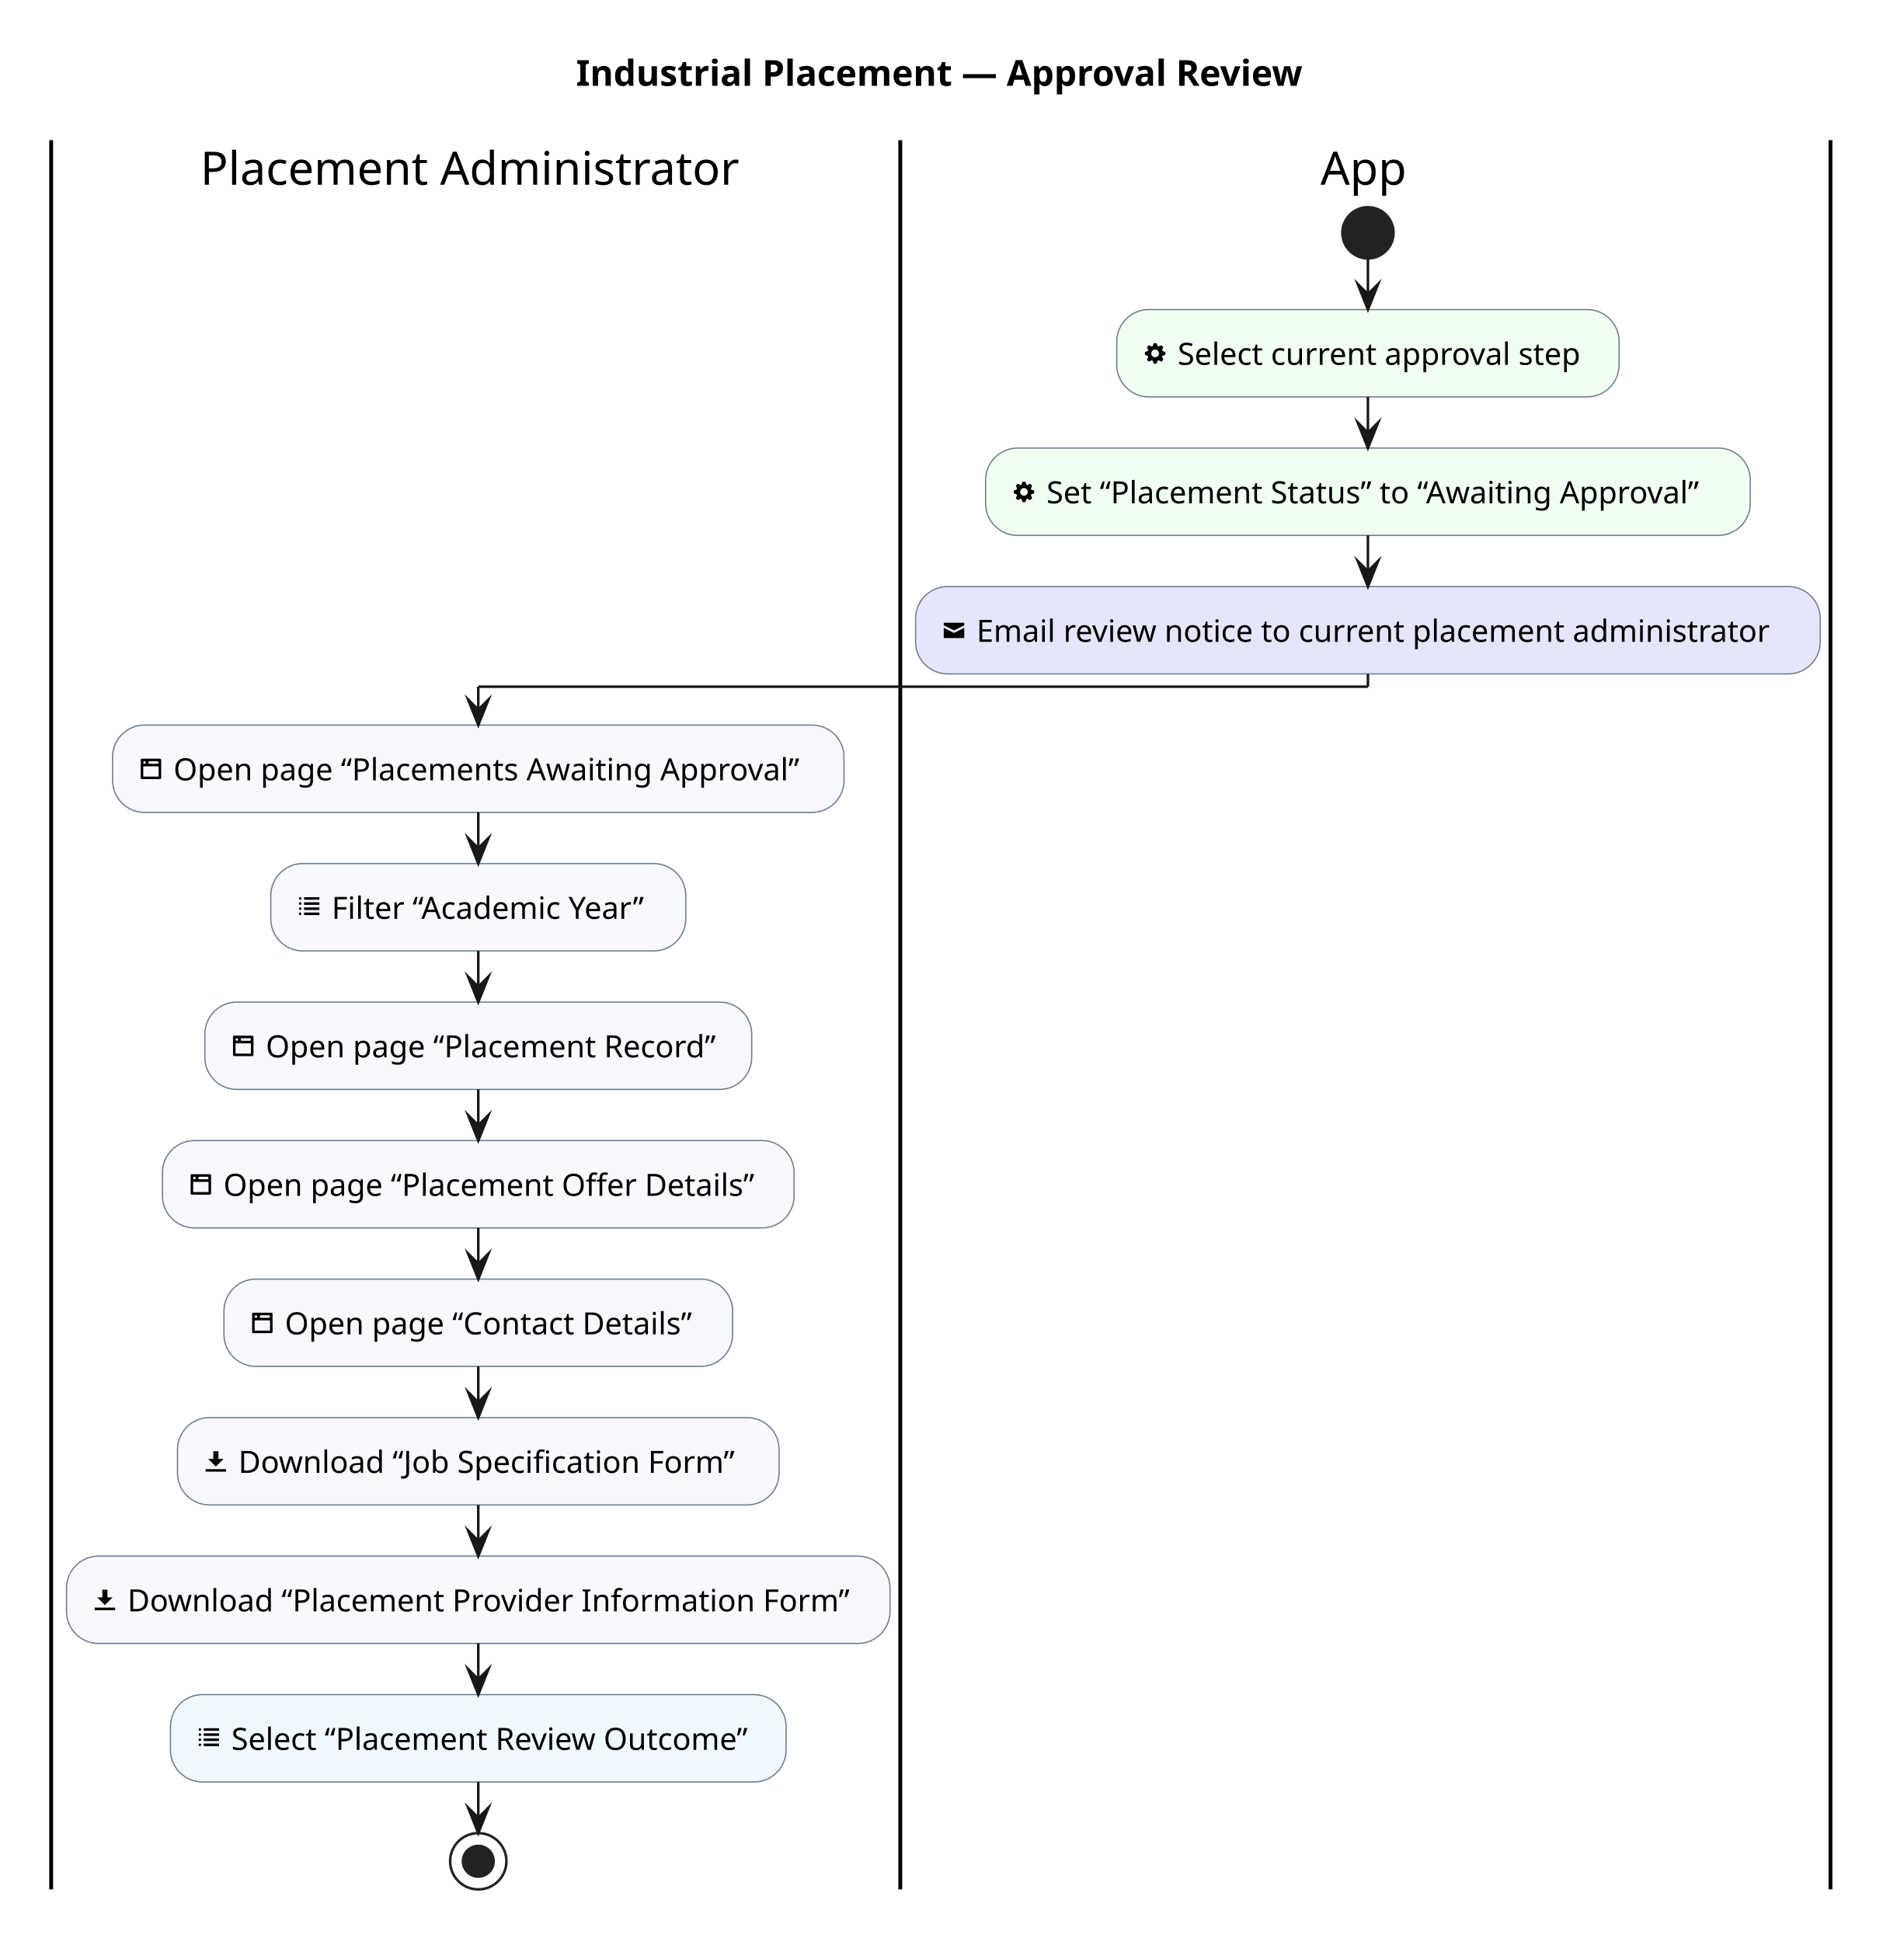
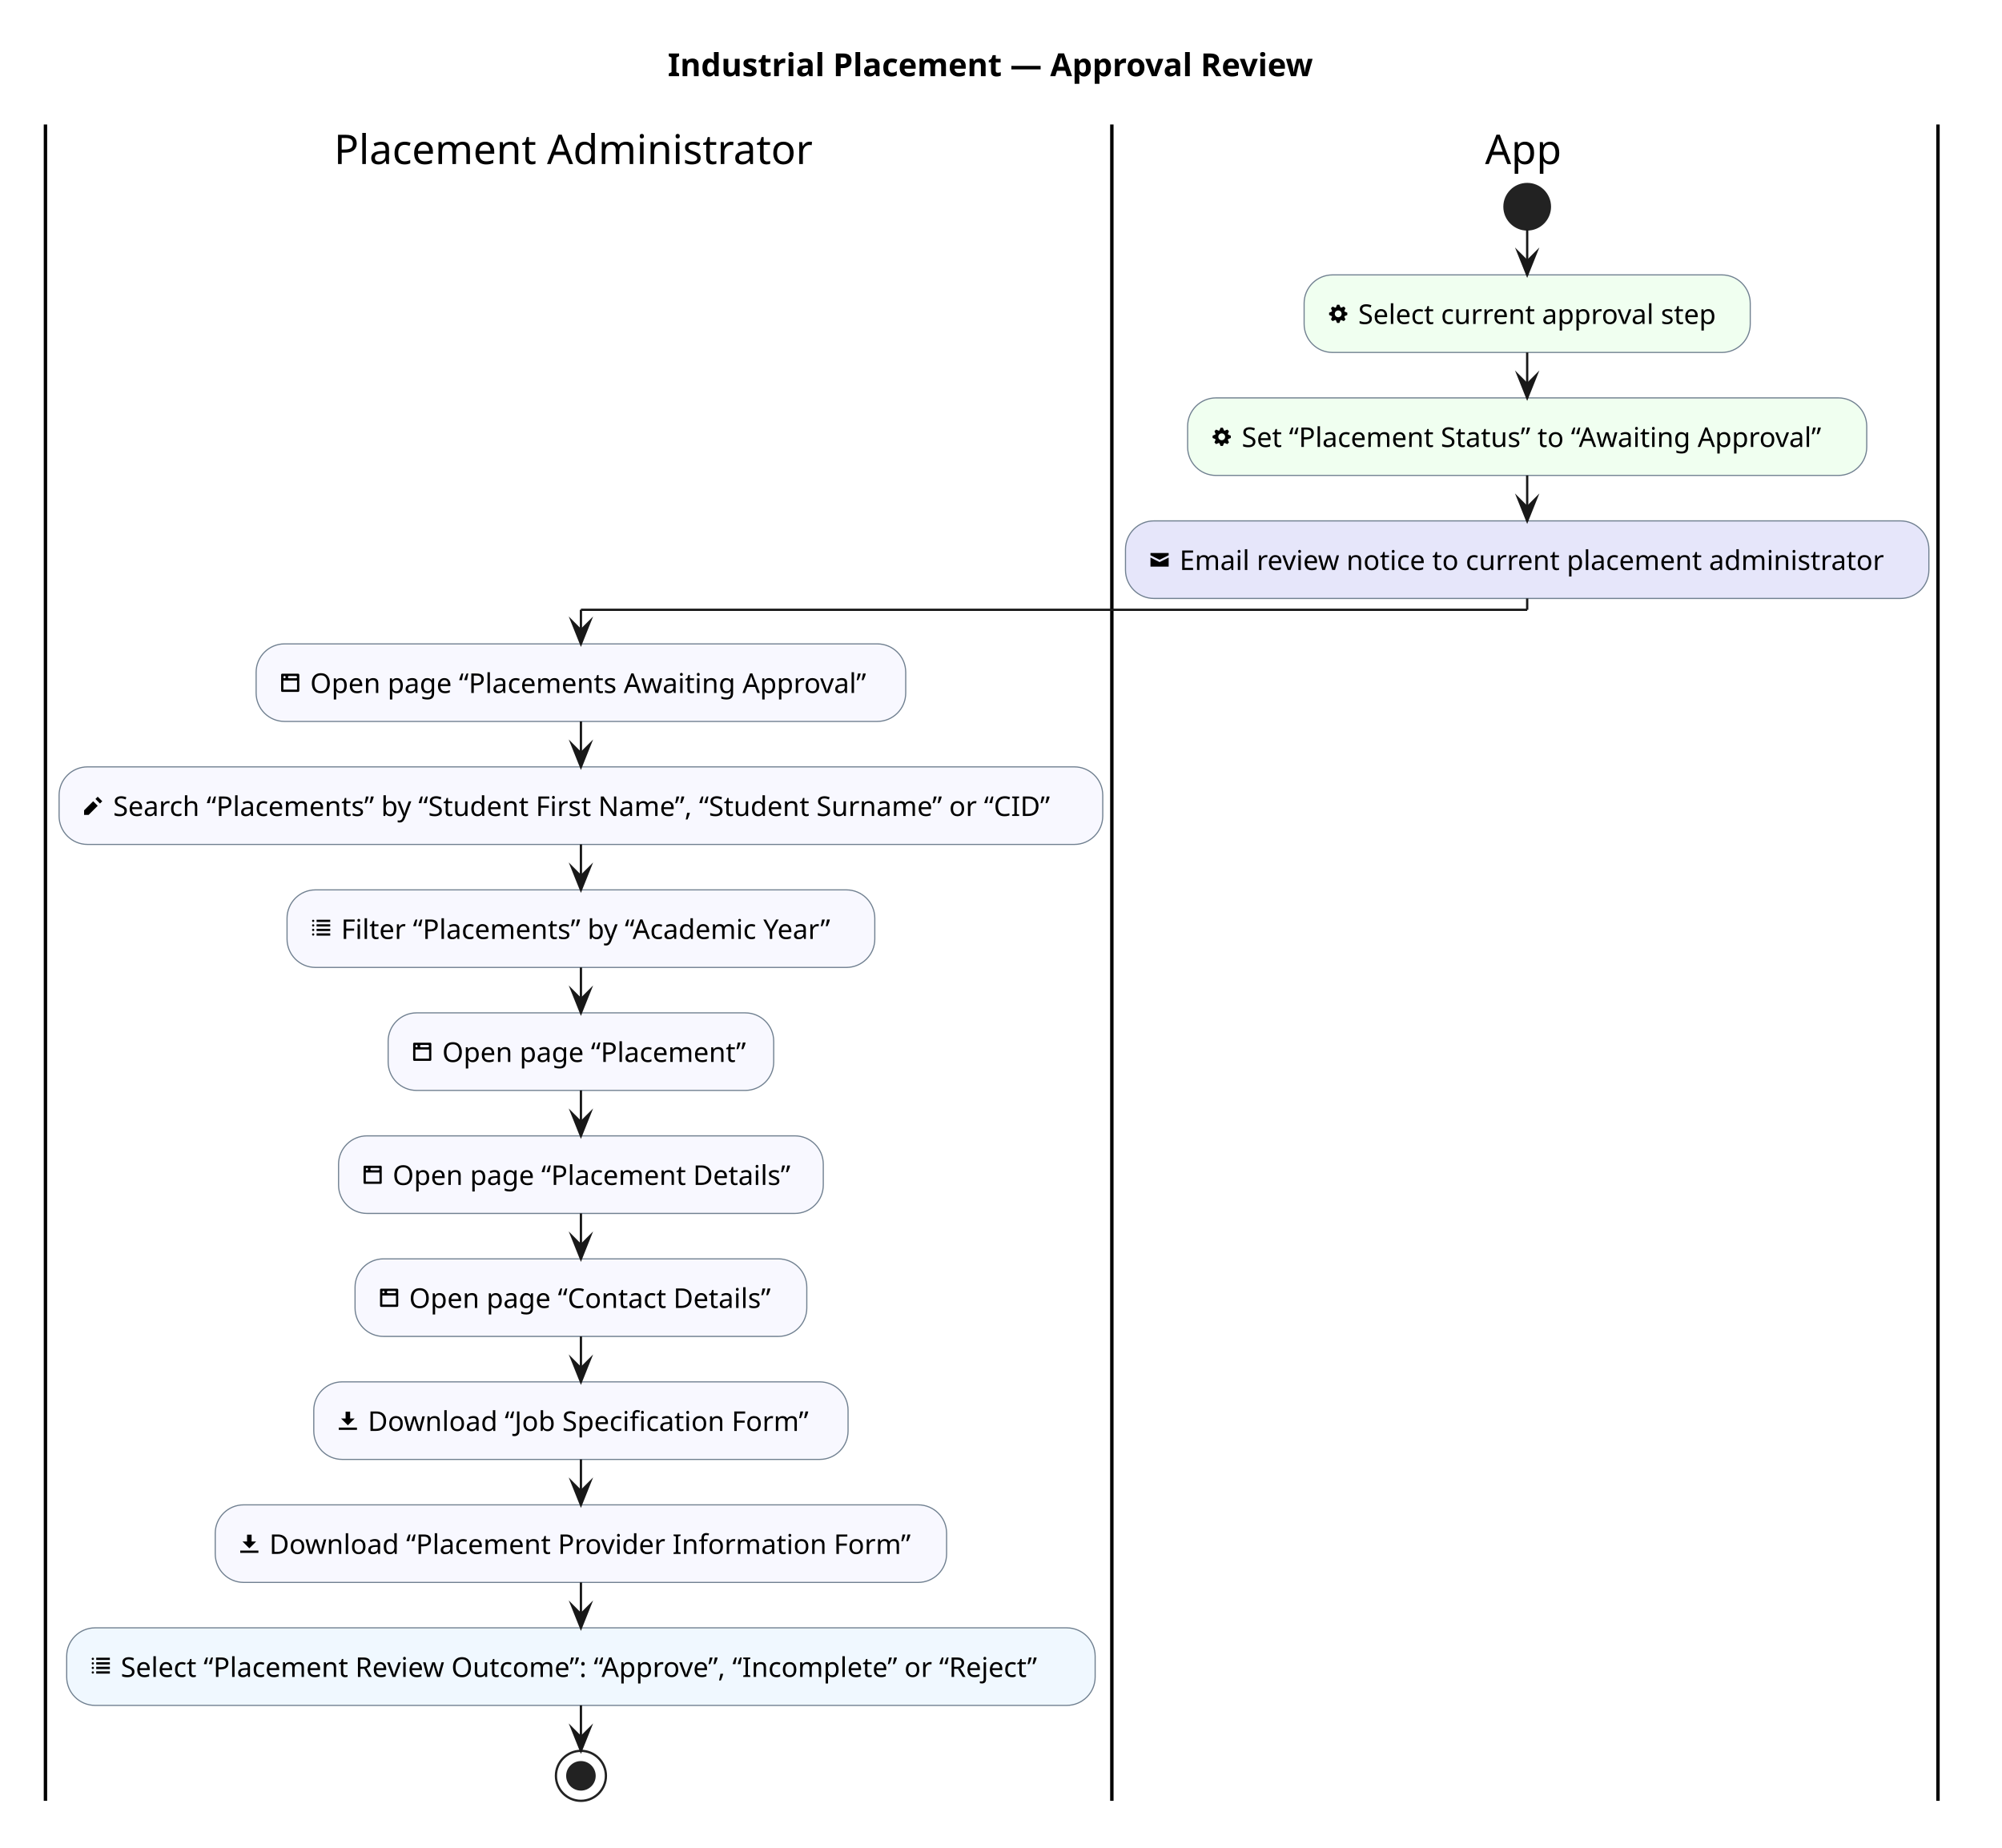
- <svg xmlns="http://www.w3.org/2000/svg" contentStyleType="text/css" data-diagram-type="ACTIVITY" height="759px" preserveAspectRatio="none" style="width:744px;height:759px;background:#FFFFFF;" version="1.1" viewBox="0 0 744 759" width="744px" zoomAndPan="magnify">
+ <svg xmlns="http://www.w3.org/2000/svg" contentStyleType="text/css" data-diagram-type="ACTIVITY" height="813px" preserveAspectRatio="none" style="width:881px;height:813px;background:#FFFFFF;" version="1.1" viewBox="0 0 881 813" width="881px" zoomAndPan="magnify">
  <defs />
  <g>
    <g class="title" data-source-line="2">
-       <text fill="#000000" font-family="sans-serif" font-size="14" font-weight="700" lengthAdjust="spacing" textLength="291.983" x="225.125" y="33.535">Industrial Placement — Approval Review</text>
+       <text fill="#000000" font-family="sans-serif" font-size="14" font-weight="700" lengthAdjust="spacing" textLength="291.983" x="293.844" y="33.535">Industrial Placement — Approval Review</text>
    </g>
-     <rect fill="none" height="21.199" style="stroke:none;stroke-width:1;" width="697.234" x="20" y="54.785" />
-     <rect fill="#F8F8FF" height="34.133" rx="12.5" ry="12.5" style="stroke:#708090;stroke-width:0.5;" width="285.861" x="43.991" y="283.383" />
-     <path d="M55.331,296.516 A0.5,0.5 0 0 0 54.991,297.016 L54.991,304.016 A0.5,0.5 0 0 0 55.491,304.516 L62.491,304.516 A0.5,0.5 0 0 0 62.991,304.016 L62.991,297.016 A0.5,0.5 0 0 0 62.491,296.516 L55.491,296.516 A0.5,0.5 0 0 0 55.401,296.516 A0.5,0.5 0 0 0 55.341,296.516 M56.491,297.516 C56.771,297.516 56.991,297.736 56.991,298.016 C56.991,298.296 56.771,298.516 56.491,298.516 C56.211,298.516 55.991,298.296 55.991,298.016 C55.991,297.736 56.211,297.516 56.491,297.516 M58.491,297.516 L61.491,297.516 C61.771,297.516 61.991,297.736 61.991,298.016 C61.991,298.296 61.771,298.516 61.491,298.516 L58.491,298.516 C58.211,298.516 57.991,298.296 57.991,298.016 C57.991,297.736 58.211,297.516 58.491,297.516 M55.991,299.516 L61.991,299.516 L61.991,303.516 L55.991,303.516 L55.991,299.516" fill="#000000" />
-     <text fill="#000000" font-family="sans-serif" font-size="12" lengthAdjust="spacing" textLength="252.065" x="67.788" y="304.984">Open page “Placements Awaiting Approval”</text>
-     <rect fill="#F8F8FF" height="34.133" rx="12.5" ry="12.5" style="stroke:#708090;stroke-width:0.5;" width="162.193" x="105.825" y="337.516" />
-     <path d="M117.325,350.648 C117.045,350.648 116.825,350.868 116.825,351.148 C116.825,351.428 117.045,351.648 117.325,351.648 C117.605,351.648 117.825,351.428 117.825,351.148 C117.825,350.868 117.605,350.648 117.325,350.648 M118.825,350.648 L118.825,351.648 L124.825,351.648 L124.825,350.648 L118.825,350.648 M117.325,352.648 C117.045,352.648 116.825,352.868 116.825,353.148 C116.825,353.428 117.045,353.648 117.325,353.648 C117.605,353.648 117.825,353.428 117.825,353.148 C117.825,352.868 117.605,352.648 117.325,352.648 M118.825,352.648 L118.825,353.648 L124.825,353.648 L124.825,352.648 L118.825,352.648 M117.325,354.648 C117.045,354.648 116.825,354.868 116.825,355.148 C116.825,355.428 117.045,355.648 117.325,355.648 C117.605,355.648 117.825,355.428 117.825,355.148 C117.825,354.868 117.605,354.648 117.325,354.648 M118.825,354.648 L118.825,355.648 L124.825,355.648 L124.825,354.648 L118.825,354.648 M117.325,356.648 C117.045,356.648 116.825,356.868 116.825,357.148 C116.825,357.428 117.045,357.648 117.325,357.648 C117.605,357.648 117.825,357.428 117.825,357.148 C117.825,356.868 117.605,356.648 117.325,356.648 M118.825,356.648 L118.825,357.648 L124.825,357.648 L124.825,356.648 L118.825,356.648" fill="#000000" />
-     <text fill="#000000" font-family="sans-serif" font-size="12" lengthAdjust="spacing" textLength="128.397" x="129.622" y="359.117">Filter “Academic Year”</text>
-     <rect fill="#F8F8FF" height="34.133" rx="12.5" ry="12.5" style="stroke:#708090;stroke-width:0.5;" width="213.721" x="80.061" y="391.648" />
-     <path d="M91.401,404.781 A0.5,0.5 0 0 0 91.061,405.281 L91.061,412.281 A0.5,0.5 0 0 0 91.561,412.781 L98.561,412.781 A0.5,0.5 0 0 0 99.061,412.281 L99.061,405.281 A0.5,0.5 0 0 0 98.561,404.781 L91.561,404.781 A0.5,0.5 0 0 0 91.472,404.781 A0.5,0.5 0 0 0 91.412,404.781 M92.561,405.781 C92.841,405.781 93.061,406.001 93.061,406.281 C93.061,406.561 92.841,406.781 92.561,406.781 C92.281,406.781 92.061,406.561 92.061,406.281 C92.061,406.001 92.281,405.781 92.561,405.781 M94.561,405.781 L97.561,405.781 C97.841,405.781 98.061,406.001 98.061,406.281 C98.061,406.561 97.841,406.781 97.561,406.781 L94.561,406.781 C94.281,406.781 94.061,406.561 94.061,406.281 C94.061,406.001 94.281,405.781 94.561,405.781 M92.061,407.781 L98.061,407.781 L98.061,411.781 L92.061,411.781 L92.061,407.781" fill="#000000" />
-     <text fill="#000000" font-family="sans-serif" font-size="12" lengthAdjust="spacing" textLength="179.924" x="103.858" y="413.25">Open page “Placement Record”</text>
-     <rect fill="#F8F8FF" height="34.133" rx="12.5" ry="12.5" style="stroke:#708090;stroke-width:0.5;" width="246.85" x="63.497" y="445.781" />
-     <path d="M74.837,458.914 A0.5,0.5 0 0 0 74.497,459.414 L74.497,466.414 A0.5,0.5 0 0 0 74.997,466.914 L81.997,466.914 A0.5,0.5 0 0 0 82.497,466.414 L82.497,459.414 A0.5,0.5 0 0 0 81.997,458.914 L74.997,458.914 A0.5,0.5 0 0 0 74.907,458.914 A0.5,0.5 0 0 0 74.847,458.914 M75.997,459.914 C76.277,459.914 76.497,460.134 76.497,460.414 C76.497,460.694 76.277,460.914 75.997,460.914 C75.717,460.914 75.497,460.694 75.497,460.414 C75.497,460.134 75.717,459.914 75.997,459.914 M77.997,459.914 L80.997,459.914 C81.277,459.914 81.497,460.134 81.497,460.414 C81.497,460.694 81.277,460.914 80.997,460.914 L77.997,460.914 C77.717,460.914 77.497,460.694 77.497,460.414 C77.497,460.134 77.717,459.914 77.997,459.914 M75.497,461.914 L81.497,461.914 L81.497,465.914 L75.497,465.914 L75.497,461.914" fill="#000000" />
-     <text fill="#000000" font-family="sans-serif" font-size="12" lengthAdjust="spacing" textLength="213.053" x="87.294" y="467.383">Open page “Placement Offer Details”</text>
-     <rect fill="#F8F8FF" height="34.133" rx="12.5" ry="12.5" style="stroke:#708090;stroke-width:0.5;" width="198.797" x="87.523" y="499.914" />
-     <path d="M98.863,513.047 A0.5,0.5 0 0 0 98.523,513.547 L98.523,520.547 A0.5,0.5 0 0 0 99.023,521.047 L106.023,521.047 A0.5,0.5 0 0 0 106.523,520.547 L106.523,513.547 A0.5,0.5 0 0 0 106.023,513.047 L99.023,513.047 A0.5,0.5 0 0 0 98.933,513.047 A0.5,0.5 0 0 0 98.873,513.047 M100.023,514.047 C100.303,514.047 100.523,514.267 100.523,514.547 C100.523,514.827 100.303,515.047 100.023,515.047 C99.743,515.047 99.523,514.827 99.523,514.547 C99.523,514.267 99.743,514.047 100.023,514.047 M102.023,514.047 L105.023,514.047 C105.303,514.047 105.523,514.267 105.523,514.547 C105.523,514.827 105.303,515.047 105.023,515.047 L102.023,515.047 C101.743,515.047 101.523,514.827 101.523,514.547 C101.523,514.267 101.743,514.047 102.023,514.047 M99.523,516.047 L105.523,516.047 L105.523,520.047 L99.523,520.047 L99.523,516.047" fill="#000000" />
-     <text fill="#000000" font-family="sans-serif" font-size="12" lengthAdjust="spacing" textLength="165" x="111.32" y="521.516">Open page “Contact Details”</text>
-     <rect fill="#F8F8FF" height="34.133" rx="12.5" ry="12.5" style="stroke:#708090;stroke-width:0.5;" width="235.119" x="69.362" y="554.047" />
-     <path d="M83.362,567.18 L83.362,570.18 L81.362,570.18 L84.362,573.18 L87.362,570.18 L85.362,570.18 L85.362,567.18 L83.362,567.18 M80.362,574.18 L80.362,575.18 L88.362,575.18 L88.362,574.18 L80.362,574.18" fill="#000000" />
-     <text fill="#000000" font-family="sans-serif" font-size="12" lengthAdjust="spacing" textLength="201.322" x="93.159" y="575.648">Download “Job Specification Form”</text>
-     <rect fill="#F8F8FF" height="34.133" rx="12.5" ry="12.5" style="stroke:#708090;stroke-width:0.5;" width="321.844" x="26" y="608.18" />
-     <path d="M40,621.312 L40,624.312 L38,624.312 L41,627.312 L44,624.312 L42,624.312 L42,621.312 L40,621.312 M37,628.312 L37,629.312 L45,629.312 L45,628.312 L37,628.312" fill="#000000" />
-     <text fill="#000000" font-family="sans-serif" font-size="12" lengthAdjust="spacing" textLength="288.047" x="49.797" y="629.781">Download “Placement Provider Information Form”</text>
-     <rect fill="#F0F8FF" height="34.133" rx="12.5" ry="12.5" style="stroke:#708090;stroke-width:0.5;" width="240.598" x="66.623" y="662.312" />
-     <path d="M78.123,675.445 C77.843,675.445 77.623,675.665 77.623,675.945 C77.623,676.225 77.843,676.445 78.123,676.445 C78.403,676.445 78.623,676.225 78.623,675.945 C78.623,675.665 78.403,675.445 78.123,675.445 M79.623,675.445 L79.623,676.445 L85.623,676.445 L85.623,675.445 L79.623,675.445 M78.123,677.445 C77.843,677.445 77.623,677.665 77.623,677.945 C77.623,678.225 77.843,678.445 78.123,678.445 C78.403,678.445 78.623,678.225 78.623,677.945 C78.623,677.665 78.403,677.445 78.123,677.445 M79.623,677.445 L79.623,678.445 L85.623,678.445 L85.623,677.445 L79.623,677.445 M78.123,679.445 C77.843,679.445 77.623,679.665 77.623,679.945 C77.623,680.225 77.843,680.445 78.123,680.445 C78.403,680.445 78.623,680.225 78.623,679.945 C78.623,679.665 78.403,679.445 78.123,679.445 M79.623,679.445 L79.623,680.445 L85.623,680.445 L85.623,679.445 L79.623,679.445 M78.123,681.445 C77.843,681.445 77.623,681.665 77.623,681.945 C77.623,682.225 77.843,682.445 78.123,682.445 C78.403,682.445 78.623,682.225 78.623,681.945 C78.623,681.665 78.403,681.445 78.123,681.445 M79.623,681.445 L79.623,682.445 L85.623,682.445 L85.623,681.445 L79.623,681.445" fill="#000000" />
-     <text fill="#000000" font-family="sans-serif" font-size="12" lengthAdjust="spacing" textLength="206.801" x="90.42" y="683.914">Select “Placement Review Outcome”</text>
-     <ellipse cx="186.922" cy="727.445" fill="none" rx="11" ry="11" style="stroke:#222222;stroke-width:1;" />
-     <ellipse cx="186.922" cy="727.445" fill="#222222" rx="6" ry="6" style="stroke:#222222;stroke-width:1;" />
-     <line style="stroke:#000000;stroke-width:1.5;" x1="20" x2="20" y1="54.785" y2="738.445" />
-     <ellipse cx="534.615" cy="90.984" fill="#222222" rx="10" ry="10" style="stroke:#222222;stroke-width:1;" />
-     <rect fill="#F0FFF0" height="34.133" rx="12.5" ry="12.5" style="stroke:#708090;stroke-width:0.5;" width="196.324" x="436.453" y="120.984" />
-     <path d="M450.953,134.117 L450.453,135.307 C450.353,135.337 450.263,135.387 450.173,135.437 L448.983,134.937 L448.263,135.657 L448.763,136.847 C448.713,136.947 448.673,137.027 448.633,137.127 L447.443,137.627 L447.443,138.627 L448.633,139.127 C448.673,139.227 448.713,139.307 448.763,139.407 L448.263,140.597 L448.983,141.317 L450.173,140.817 C450.263,140.857 450.353,140.907 450.453,140.947 L450.953,142.137 L451.953,142.137 L452.453,140.947 C452.543,140.907 452.643,140.867 452.733,140.817 L453.923,141.317 L454.643,140.597 L454.143,139.407 C454.183,139.317 454.233,139.217 454.273,139.127 L455.463,138.627 L455.463,137.627 L454.273,137.127 C454.243,137.037 454.193,136.937 454.143,136.847 L454.643,135.657 L453.923,134.937 L452.733,135.437 C452.643,135.397 452.543,135.347 452.453,135.307 L451.953,134.117 L450.953,134.117 M451.453,136.617 C452.283,136.617 452.953,137.287 452.953,138.117 C452.953,138.947 452.283,139.617 451.453,139.617 C450.623,139.617 449.953,138.947 449.953,138.117 C449.953,137.287 450.623,136.617 451.453,136.617" fill="#000000" />
-     <text fill="#000000" font-family="sans-serif" font-size="12" lengthAdjust="spacing" textLength="162.527" x="460.25" y="142.586">Select current approval step</text>
-     <rect fill="#F0FFF0" height="34.133" rx="12.5" ry="12.5" style="stroke:#708090;stroke-width:0.5;" width="298.852" x="385.19" y="175.117" />
-     <path d="M399.69,188.25 L399.19,189.44 C399.089,189.47 399,189.52 398.909,189.57 L397.719,189.07 L397,189.79 L397.5,190.98 C397.45,191.08 397.409,191.16 397.37,191.26 L396.18,191.76 L396.18,192.76 L397.37,193.26 C397.409,193.36 397.45,193.44 397.5,193.54 L397,194.73 L397.719,195.45 L398.909,194.95 C399,194.99 399.089,195.04 399.19,195.08 L399.69,196.27 L400.69,196.27 L401.19,195.08 C401.279,195.04 401.38,195 401.469,194.95 L402.659,195.45 L403.38,194.73 L402.88,193.54 C402.92,193.45 402.969,193.35 403.01,193.26 L404.2,192.76 L404.2,191.76 L403.01,191.26 C402.979,191.17 402.93,191.07 402.88,190.98 L403.38,189.79 L402.659,189.07 L401.469,189.57 C401.38,189.53 401.279,189.48 401.19,189.44 L400.69,188.25 L399.69,188.25 M400.19,190.75 C401.019,190.75 401.69,191.42 401.69,192.25 C401.69,193.08 401.019,193.75 400.19,193.75 C399.36,193.75 398.69,193.08 398.69,192.25 C398.69,191.42 399.36,190.75 400.19,190.75" fill="#000000" />
-     <text fill="#000000" font-family="sans-serif" font-size="12" lengthAdjust="spacing" textLength="265.055" x="408.986" y="196.719">Set “Placement Status” to “Awaiting Approval”</text>
-     <rect fill="#E6E6FA" height="34.133" rx="12.5" ry="12.5" style="stroke:#708090;stroke-width:0.5;" width="353.543" x="357.844" y="229.25" />
-     <path d="M368.844,243.383 L368.844,244.383 L372.844,246.383 L376.844,244.383 L376.844,243.383 L368.844,243.383 M368.844,245.383 L368.844,249.383 L376.844,249.383 L376.844,245.383 L372.844,247.383 L368.844,245.383" fill="#000000" />
-     <text fill="#000000" font-family="sans-serif" font-size="12" lengthAdjust="spacing" textLength="319.746" x="381.641" y="250.852">Email review notice to current placement administrator</text>
-     <line style="stroke:#000000;stroke-width:1.5;" x1="351.844" x2="351.844" y1="54.785" y2="738.445" />
-     <line style="stroke:#000000;stroke-width:1.5;" x1="715.387" x2="715.387" y1="54.785" y2="738.445" />
-     <line style="stroke:#181818;stroke-width:1;" x1="186.922" x2="186.922" y1="317.516" y2="337.516" />
-     <polygon fill="#181818" points="182.922,327.516,186.922,337.516,190.922,327.516,186.922,331.516" style="stroke:#181818;stroke-width:1;stroke-linejoin:miter;stroke-miterlimit:10;" />
-     <line style="stroke:#181818;stroke-width:1;" x1="186.922" x2="186.922" y1="371.648" y2="391.648" />
-     <polygon fill="#181818" points="182.922,381.648,186.922,391.648,190.922,381.648,186.922,385.648" style="stroke:#181818;stroke-width:1;stroke-linejoin:miter;stroke-miterlimit:10;" />
-     <line style="stroke:#181818;stroke-width:1;" x1="186.922" x2="186.922" y1="425.781" y2="445.781" />
-     <polygon fill="#181818" points="182.922,435.781,186.922,445.781,190.922,435.781,186.922,439.781" style="stroke:#181818;stroke-width:1;stroke-linejoin:miter;stroke-miterlimit:10;" />
-     <line style="stroke:#181818;stroke-width:1;" x1="186.922" x2="186.922" y1="479.914" y2="499.914" />
-     <polygon fill="#181818" points="182.922,489.914,186.922,499.914,190.922,489.914,186.922,493.914" style="stroke:#181818;stroke-width:1;stroke-linejoin:miter;stroke-miterlimit:10;" />
-     <line style="stroke:#181818;stroke-width:1;" x1="186.922" x2="186.922" y1="534.047" y2="554.047" />
-     <polygon fill="#181818" points="182.922,544.047,186.922,554.047,190.922,544.047,186.922,548.047" style="stroke:#181818;stroke-width:1;stroke-linejoin:miter;stroke-miterlimit:10;" />
-     <line style="stroke:#181818;stroke-width:1;" x1="186.922" x2="186.922" y1="588.18" y2="608.18" />
-     <polygon fill="#181818" points="182.922,598.18,186.922,608.18,190.922,598.18,186.922,602.18" style="stroke:#181818;stroke-width:1;stroke-linejoin:miter;stroke-miterlimit:10;" />
-     <line style="stroke:#181818;stroke-width:1;" x1="186.922" x2="186.922" y1="642.312" y2="662.312" />
-     <polygon fill="#181818" points="182.922,652.312,186.922,662.312,190.922,652.312,186.922,656.312" style="stroke:#181818;stroke-width:1;stroke-linejoin:miter;stroke-miterlimit:10;" />
-     <line style="stroke:#181818;stroke-width:1;" x1="186.922" x2="186.922" y1="696.445" y2="716.445" />
-     <polygon fill="#181818" points="182.922,706.445,186.922,716.445,190.922,706.445,186.922,710.445" style="stroke:#181818;stroke-width:1;stroke-linejoin:miter;stroke-miterlimit:10;" />
-     <line style="stroke:#181818;stroke-width:1;" x1="534.615" x2="534.615" y1="100.984" y2="120.984" />
-     <polygon fill="#181818" points="530.615,110.984,534.615,120.984,538.615,110.984,534.615,114.984" style="stroke:#181818;stroke-width:1;stroke-linejoin:miter;stroke-miterlimit:10;" />
-     <line style="stroke:#181818;stroke-width:1;" x1="534.615" x2="534.615" y1="155.117" y2="175.117" />
-     <polygon fill="#181818" points="530.615,165.117,534.615,175.117,538.615,165.117,534.615,169.117" style="stroke:#181818;stroke-width:1;stroke-linejoin:miter;stroke-miterlimit:10;" />
-     <line style="stroke:#181818;stroke-width:1;" x1="534.615" x2="534.615" y1="209.25" y2="229.25" />
-     <polygon fill="#181818" points="530.615,219.25,534.615,229.25,538.615,219.25,534.615,223.25" style="stroke:#181818;stroke-width:1;stroke-linejoin:miter;stroke-miterlimit:10;" />
-     <line style="stroke:#181818;stroke-width:1;" x1="534.615" x2="534.615" y1="263.383" y2="268.383" />
-     <line style="stroke:#181818;stroke-width:1;" x1="534.615" x2="186.922" y1="268.383" y2="268.383" />
-     <line style="stroke:#181818;stroke-width:1;" x1="186.922" x2="186.922" y1="268.383" y2="283.383" />
-     <polygon fill="#181818" points="182.922,273.383,186.922,283.383,190.922,273.383,186.922,277.383" style="stroke:#181818;stroke-width:1;stroke-linejoin:miter;stroke-miterlimit:10;" />
-     <text fill="#000000" font-family="sans-serif" font-size="18" lengthAdjust="spacing" textLength="215.27" x="78.287" y="72.188">Placement Administrator</text>
-     <text fill="#000000" font-family="sans-serif" font-size="18" lengthAdjust="spacing" textLength="35.077" x="516.077" y="72.188">App</text>
+     <rect fill="none" height="21.199" style="stroke:none;stroke-width:1;" width="834.672" x="20" y="54.785" />
+     <rect fill="#F8F8FF" height="34.133" rx="12.5" ry="12.5" style="stroke:#708090;stroke-width:0.5;" width="285.861" x="112.71" y="283.383" />
+     <path d="M124.05,296.516 A0.5,0.5 0 0 0 123.71,297.016 L123.71,304.016 A0.5,0.5 0 0 0 124.21,304.516 L131.21,304.516 A0.5,0.5 0 0 0 131.71,304.016 L131.71,297.016 A0.5,0.5 0 0 0 131.21,296.516 L124.21,296.516 A0.5,0.5 0 0 0 124.12,296.516 A0.5,0.5 0 0 0 124.06,296.516 M125.21,297.516 C125.49,297.516 125.71,297.736 125.71,298.016 C125.71,298.296 125.49,298.516 125.21,298.516 C124.93,298.516 124.71,298.296 124.71,298.016 C124.71,297.736 124.93,297.516 125.21,297.516 M127.21,297.516 L130.21,297.516 C130.49,297.516 130.71,297.736 130.71,298.016 C130.71,298.296 130.49,298.516 130.21,298.516 L127.21,298.516 C126.93,298.516 126.71,298.296 126.71,298.016 C126.71,297.736 126.93,297.516 127.21,297.516 M124.71,299.516 L130.71,299.516 L130.71,303.516 L124.71,303.516 L124.71,299.516" fill="#000000" />
+     <text fill="#000000" font-family="sans-serif" font-size="12" lengthAdjust="spacing" textLength="252.065" x="136.507" y="304.984">Open page “Placements Awaiting Approval”</text>
+     <rect fill="#F8F8FF" height="34.133" rx="12.5" ry="12.5" style="stroke:#708090;stroke-width:0.5;" width="459.281" x="26" y="337.516" />
+     <path d="M43,350.648 L42,351.648 L44,353.648 L45,352.648 L43,350.648 M41,352.648 L37,356.648 L37,358.648 L39,358.648 L43,354.648 L41,352.648" fill="#000000" />
+     <text fill="#000000" font-family="sans-serif" font-size="12" lengthAdjust="spacing" textLength="425.484" x="49.797" y="359.117">Search “Placements” by “Student First Name”, “Student Surname” or “CID”</text>
+     <rect fill="#F8F8FF" height="34.133" rx="12.5" ry="12.5" style="stroke:#708090;stroke-width:0.5;" width="258.65" x="126.315" y="391.648" />
+     <path d="M137.815,404.781 C137.535,404.781 137.315,405.001 137.315,405.281 C137.315,405.561 137.535,405.781 137.815,405.781 C138.095,405.781 138.315,405.561 138.315,405.281 C138.315,405.001 138.095,404.781 137.815,404.781 M139.315,404.781 L139.315,405.781 L145.315,405.781 L145.315,404.781 L139.315,404.781 M137.815,406.781 C137.535,406.781 137.315,407.001 137.315,407.281 C137.315,407.561 137.535,407.781 137.815,407.781 C138.095,407.781 138.315,407.561 138.315,407.281 C138.315,407.001 138.095,406.781 137.815,406.781 M139.315,406.781 L139.315,407.781 L145.315,407.781 L145.315,406.781 L139.315,406.781 M137.815,408.781 C137.535,408.781 137.315,409.001 137.315,409.281 C137.315,409.561 137.535,409.781 137.815,409.781 C138.095,409.781 138.315,409.561 138.315,409.281 C138.315,409.001 138.095,408.781 137.815,408.781 M139.315,408.781 L139.315,409.781 L145.315,409.781 L145.315,408.781 L139.315,408.781 M137.815,410.781 C137.535,410.781 137.315,411.001 137.315,411.281 C137.315,411.561 137.535,411.781 137.815,411.781 C138.095,411.781 138.315,411.561 138.315,411.281 C138.315,411.001 138.095,410.781 137.815,410.781 M139.315,410.781 L139.315,411.781 L145.315,411.781 L145.315,410.781 L139.315,410.781" fill="#000000" />
+     <text fill="#000000" font-family="sans-serif" font-size="12" lengthAdjust="spacing" textLength="224.853" x="150.112" y="413.25">Filter “Placements” by “Academic Year”</text>
+     <rect fill="#F8F8FF" height="34.133" rx="12.5" ry="12.5" style="stroke:#708090;stroke-width:0.5;" width="169.67" x="170.806" y="445.781" />
+     <path d="M182.146,458.914 A0.5,0.5 0 0 0 181.806,459.414 L181.806,466.414 A0.5,0.5 0 0 0 182.306,466.914 L189.306,466.914 A0.5,0.5 0 0 0 189.806,466.414 L189.806,459.414 A0.5,0.5 0 0 0 189.306,458.914 L182.306,458.914 A0.5,0.5 0 0 0 182.216,458.914 A0.5,0.5 0 0 0 182.156,458.914 M183.306,459.914 C183.586,459.914 183.806,460.134 183.806,460.414 C183.806,460.694 183.586,460.914 183.306,460.914 C183.026,460.914 182.806,460.694 182.806,460.414 C182.806,460.134 183.026,459.914 183.306,459.914 M185.306,459.914 L188.306,459.914 C188.586,459.914 188.806,460.134 188.806,460.414 C188.806,460.694 188.586,460.914 188.306,460.914 L185.306,460.914 C185.026,460.914 184.806,460.694 184.806,460.414 C184.806,460.134 185.026,459.914 185.306,459.914 M182.806,461.914 L188.806,461.914 L188.806,465.914 L182.806,465.914 L182.806,461.914" fill="#000000" />
+     <text fill="#000000" font-family="sans-serif" font-size="12" lengthAdjust="spacing" textLength="135.873" x="194.602" y="467.383">Open page “Placement”</text>
+     <rect fill="#F8F8FF" height="34.133" rx="12.5" ry="12.5" style="stroke:#708090;stroke-width:0.5;" width="213.31" x="148.985" y="499.914" />
+     <path d="M160.325,513.047 A0.5,0.5 0 0 0 159.985,513.547 L159.985,520.547 A0.5,0.5 0 0 0 160.485,521.047 L167.485,521.047 A0.5,0.5 0 0 0 167.985,520.547 L167.985,513.547 A0.5,0.5 0 0 0 167.485,513.047 L160.485,513.047 A0.5,0.5 0 0 0 160.395,513.047 A0.5,0.5 0 0 0 160.335,513.047 M161.485,514.047 C161.765,514.047 161.985,514.267 161.985,514.547 C161.985,514.827 161.765,515.047 161.485,515.047 C161.205,515.047 160.985,514.827 160.985,514.547 C160.985,514.267 161.205,514.047 161.485,514.047 M163.485,514.047 L166.485,514.047 C166.765,514.047 166.985,514.267 166.985,514.547 C166.985,514.827 166.765,515.047 166.485,515.047 L163.485,515.047 C163.205,515.047 162.985,514.827 162.985,514.547 C162.985,514.267 163.205,514.047 163.485,514.047 M160.985,516.047 L166.985,516.047 L166.985,520.047 L160.985,520.047 L160.985,516.047" fill="#000000" />
+     <text fill="#000000" font-family="sans-serif" font-size="12" lengthAdjust="spacing" textLength="179.514" x="172.782" y="521.516">Open page “Placement Details”</text>
+     <rect fill="#F8F8FF" height="34.133" rx="12.5" ry="12.5" style="stroke:#708090;stroke-width:0.5;" width="198.797" x="156.242" y="554.047" />
+     <path d="M167.582,567.18 A0.5,0.5 0 0 0 167.242,567.68 L167.242,574.68 A0.5,0.5 0 0 0 167.742,575.18 L174.742,575.18 A0.5,0.5 0 0 0 175.242,574.68 L175.242,567.68 A0.5,0.5 0 0 0 174.742,567.18 L167.742,567.18 A0.5,0.5 0 0 0 167.652,567.18 A0.5,0.5 0 0 0 167.592,567.18 M168.742,568.18 C169.022,568.18 169.242,568.4 169.242,568.68 C169.242,568.96 169.022,569.18 168.742,569.18 C168.462,569.18 168.242,568.96 168.242,568.68 C168.242,568.4 168.462,568.18 168.742,568.18 M170.742,568.18 L173.742,568.18 C174.022,568.18 174.242,568.4 174.242,568.68 C174.242,568.96 174.022,569.18 173.742,569.18 L170.742,569.18 C170.462,569.18 170.242,568.96 170.242,568.68 C170.242,568.4 170.462,568.18 170.742,568.18 M168.242,570.18 L174.242,570.18 L174.242,574.18 L168.242,574.18 L168.242,570.18" fill="#000000" />
+     <text fill="#000000" font-family="sans-serif" font-size="12" lengthAdjust="spacing" textLength="165" x="180.039" y="575.648">Open page “Contact Details”</text>
+     <rect fill="#F8F8FF" height="34.133" rx="12.5" ry="12.5" style="stroke:#708090;stroke-width:0.5;" width="235.119" x="138.081" y="608.18" />
+     <path d="M152.081,621.312 L152.081,624.312 L150.081,624.312 L153.081,627.312 L156.081,624.312 L154.081,624.312 L154.081,621.312 L152.081,621.312 M149.081,628.312 L149.081,629.312 L157.081,629.312 L157.081,628.312 L149.081,628.312" fill="#000000" />
+     <text fill="#000000" font-family="sans-serif" font-size="12" lengthAdjust="spacing" textLength="201.322" x="161.878" y="629.781">Download “Job Specification Form”</text>
+     <rect fill="#F8F8FF" height="34.133" rx="12.5" ry="12.5" style="stroke:#708090;stroke-width:0.5;" width="321.844" x="94.719" y="662.312" />
+     <path d="M108.719,675.445 L108.719,678.445 L106.719,678.445 L109.719,681.445 L112.719,678.445 L110.719,678.445 L110.719,675.445 L108.719,675.445 M105.719,682.445 L105.719,683.445 L113.719,683.445 L113.719,682.445 L105.719,682.445" fill="#000000" />
+     <text fill="#000000" font-family="sans-serif" font-size="12" lengthAdjust="spacing" textLength="288.047" x="118.516" y="683.914">Download “Placement Provider Information Form”</text>
+     <rect fill="#F0F8FF" height="34.133" rx="12.5" ry="12.5" style="stroke:#708090;stroke-width:0.5;" width="452.59" x="29.346" y="716.445" />
+     <path d="M40.846,729.578 C40.566,729.578 40.346,729.798 40.346,730.078 C40.346,730.358 40.566,730.578 40.846,730.578 C41.126,730.578 41.346,730.358 41.346,730.078 C41.346,729.798 41.126,729.578 40.846,729.578 M42.346,729.578 L42.346,730.578 L48.346,730.578 L48.346,729.578 L42.346,729.578 M40.846,731.578 C40.566,731.578 40.346,731.798 40.346,732.078 C40.346,732.358 40.566,732.578 40.846,732.578 C41.126,732.578 41.346,732.358 41.346,732.078 C41.346,731.798 41.126,731.578 40.846,731.578 M42.346,731.578 L42.346,732.578 L48.346,732.578 L48.346,731.578 L42.346,731.578 M40.846,733.578 C40.566,733.578 40.346,733.798 40.346,734.078 C40.346,734.358 40.566,734.578 40.846,734.578 C41.126,734.578 41.346,734.358 41.346,734.078 C41.346,733.798 41.126,733.578 40.846,733.578 M42.346,733.578 L42.346,734.578 L48.346,734.578 L48.346,733.578 L42.346,733.578 M40.846,735.578 C40.566,735.578 40.346,735.798 40.346,736.078 C40.346,736.358 40.566,736.578 40.846,736.578 C41.126,736.578 41.346,736.358 41.346,736.078 C41.346,735.798 41.126,735.578 40.846,735.578 M42.346,735.578 L42.346,736.578 L48.346,736.578 L48.346,735.578 L42.346,735.578" fill="#000000" />
+     <text fill="#000000" font-family="sans-serif" font-size="12" lengthAdjust="spacing" textLength="418.793" x="53.143" y="738.047">Select “Placement Review Outcome”: “Approve”, “Incomplete” or “Reject”</text>
+     <ellipse cx="255.641" cy="781.578" fill="none" rx="11" ry="11" style="stroke:#222222;stroke-width:1;" />
+     <ellipse cx="255.641" cy="781.578" fill="#222222" rx="6" ry="6" style="stroke:#222222;stroke-width:1;" />
+     <line style="stroke:#000000;stroke-width:1.5;" x1="20" x2="20" y1="54.785" y2="792.578" />
+     <ellipse cx="672.053" cy="90.984" fill="#222222" rx="10" ry="10" style="stroke:#222222;stroke-width:1;" />
+     <rect fill="#F0FFF0" height="34.133" rx="12.5" ry="12.5" style="stroke:#708090;stroke-width:0.5;" width="196.324" x="573.891" y="120.984" />
+     <path d="M588.391,134.117 L587.891,135.307 C587.791,135.337 587.701,135.387 587.611,135.437 L586.421,134.937 L585.701,135.657 L586.201,136.847 C586.151,136.947 586.111,137.027 586.071,137.127 L584.881,137.627 L584.881,138.627 L586.071,139.127 C586.111,139.227 586.151,139.307 586.201,139.407 L585.701,140.597 L586.421,141.317 L587.611,140.817 C587.701,140.857 587.791,140.907 587.891,140.947 L588.391,142.137 L589.391,142.137 L589.891,140.947 C589.981,140.907 590.081,140.867 590.171,140.817 L591.361,141.317 L592.081,140.597 L591.581,139.407 C591.621,139.317 591.671,139.217 591.711,139.127 L592.901,138.627 L592.901,137.627 L591.711,137.127 C591.681,137.037 591.631,136.937 591.581,136.847 L592.081,135.657 L591.361,134.937 L590.171,135.437 C590.081,135.397 589.981,135.347 589.891,135.307 L589.391,134.117 L588.391,134.117 M588.891,136.617 C589.721,136.617 590.391,137.287 590.391,138.117 C590.391,138.947 589.721,139.617 588.891,139.617 C588.061,139.617 587.391,138.947 587.391,138.117 C587.391,137.287 588.061,136.617 588.891,136.617" fill="#000000" />
+     <text fill="#000000" font-family="sans-serif" font-size="12" lengthAdjust="spacing" textLength="162.527" x="597.688" y="142.586">Select current approval step</text>
+     <rect fill="#F0FFF0" height="34.133" rx="12.5" ry="12.5" style="stroke:#708090;stroke-width:0.5;" width="298.852" x="522.627" y="175.117" />
+     <path d="M537.127,188.25 L536.627,189.44 C536.527,189.47 536.437,189.52 536.347,189.57 L535.157,189.07 L534.437,189.79 L534.937,190.98 C534.887,191.08 534.847,191.16 534.807,191.26 L533.617,191.76 L533.617,192.76 L534.807,193.26 C534.847,193.36 534.887,193.44 534.937,193.54 L534.437,194.73 L535.157,195.45 L536.347,194.95 C536.437,194.99 536.527,195.04 536.627,195.08 L537.127,196.27 L538.127,196.27 L538.627,195.08 C538.717,195.04 538.817,195 538.907,194.95 L540.097,195.45 L540.817,194.73 L540.317,193.54 C540.357,193.45 540.407,193.35 540.447,193.26 L541.637,192.76 L541.637,191.76 L540.447,191.26 C540.417,191.17 540.367,191.07 540.317,190.98 L540.817,189.79 L540.097,189.07 L538.907,189.57 C538.817,189.53 538.717,189.48 538.627,189.44 L538.127,188.25 L537.127,188.25 M537.627,190.75 C538.457,190.75 539.127,191.42 539.127,192.25 C539.127,193.08 538.457,193.75 537.627,193.75 C536.797,193.75 536.127,193.08 536.127,192.25 C536.127,191.42 536.797,190.75 537.627,190.75" fill="#000000" />
+     <text fill="#000000" font-family="sans-serif" font-size="12" lengthAdjust="spacing" textLength="265.055" x="546.424" y="196.719">Set “Placement Status” to “Awaiting Approval”</text>
+     <rect fill="#E6E6FA" height="34.133" rx="12.5" ry="12.5" style="stroke:#708090;stroke-width:0.5;" width="353.543" x="495.281" y="229.25" />
+     <path d="M506.281,243.383 L506.281,244.383 L510.281,246.383 L514.281,244.383 L514.281,243.383 L506.281,243.383 M506.281,245.383 L506.281,249.383 L514.281,249.383 L514.281,245.383 L510.281,247.383 L506.281,245.383" fill="#000000" />
+     <text fill="#000000" font-family="sans-serif" font-size="12" lengthAdjust="spacing" textLength="319.746" x="519.078" y="250.852">Email review notice to current placement administrator</text>
+     <line style="stroke:#000000;stroke-width:1.5;" x1="489.281" x2="489.281" y1="54.785" y2="792.578" />
+     <line style="stroke:#000000;stroke-width:1.5;" x1="852.824" x2="852.824" y1="54.785" y2="792.578" />
+     <line style="stroke:#181818;stroke-width:1;" x1="255.641" x2="255.641" y1="317.516" y2="337.516" />
+     <polygon fill="#181818" points="251.641,327.516,255.641,337.516,259.641,327.516,255.641,331.516" style="stroke:#181818;stroke-width:1;stroke-linejoin:miter;stroke-miterlimit:10;" />
+     <line style="stroke:#181818;stroke-width:1;" x1="255.641" x2="255.641" y1="371.648" y2="391.648" />
+     <polygon fill="#181818" points="251.641,381.648,255.641,391.648,259.641,381.648,255.641,385.648" style="stroke:#181818;stroke-width:1;stroke-linejoin:miter;stroke-miterlimit:10;" />
+     <line style="stroke:#181818;stroke-width:1;" x1="255.641" x2="255.641" y1="425.781" y2="445.781" />
+     <polygon fill="#181818" points="251.641,435.781,255.641,445.781,259.641,435.781,255.641,439.781" style="stroke:#181818;stroke-width:1;stroke-linejoin:miter;stroke-miterlimit:10;" />
+     <line style="stroke:#181818;stroke-width:1;" x1="255.641" x2="255.641" y1="479.914" y2="499.914" />
+     <polygon fill="#181818" points="251.641,489.914,255.641,499.914,259.641,489.914,255.641,493.914" style="stroke:#181818;stroke-width:1;stroke-linejoin:miter;stroke-miterlimit:10;" />
+     <line style="stroke:#181818;stroke-width:1;" x1="255.641" x2="255.641" y1="534.047" y2="554.047" />
+     <polygon fill="#181818" points="251.641,544.047,255.641,554.047,259.641,544.047,255.641,548.047" style="stroke:#181818;stroke-width:1;stroke-linejoin:miter;stroke-miterlimit:10;" />
+     <line style="stroke:#181818;stroke-width:1;" x1="255.641" x2="255.641" y1="588.18" y2="608.18" />
+     <polygon fill="#181818" points="251.641,598.18,255.641,608.18,259.641,598.18,255.641,602.18" style="stroke:#181818;stroke-width:1;stroke-linejoin:miter;stroke-miterlimit:10;" />
+     <line style="stroke:#181818;stroke-width:1;" x1="255.641" x2="255.641" y1="642.312" y2="662.312" />
+     <polygon fill="#181818" points="251.641,652.312,255.641,662.312,259.641,652.312,255.641,656.312" style="stroke:#181818;stroke-width:1;stroke-linejoin:miter;stroke-miterlimit:10;" />
+     <line style="stroke:#181818;stroke-width:1;" x1="255.641" x2="255.641" y1="696.445" y2="716.445" />
+     <polygon fill="#181818" points="251.641,706.445,255.641,716.445,259.641,706.445,255.641,710.445" style="stroke:#181818;stroke-width:1;stroke-linejoin:miter;stroke-miterlimit:10;" />
+     <line style="stroke:#181818;stroke-width:1;" x1="255.641" x2="255.641" y1="750.578" y2="770.578" />
+     <polygon fill="#181818" points="251.641,760.578,255.641,770.578,259.641,760.578,255.641,764.578" style="stroke:#181818;stroke-width:1;stroke-linejoin:miter;stroke-miterlimit:10;" />
+     <line style="stroke:#181818;stroke-width:1;" x1="672.053" x2="672.053" y1="100.984" y2="120.984" />
+     <polygon fill="#181818" points="668.053,110.984,672.053,120.984,676.053,110.984,672.053,114.984" style="stroke:#181818;stroke-width:1;stroke-linejoin:miter;stroke-miterlimit:10;" />
+     <line style="stroke:#181818;stroke-width:1;" x1="672.053" x2="672.053" y1="155.117" y2="175.117" />
+     <polygon fill="#181818" points="668.053,165.117,672.053,175.117,676.053,165.117,672.053,169.117" style="stroke:#181818;stroke-width:1;stroke-linejoin:miter;stroke-miterlimit:10;" />
+     <line style="stroke:#181818;stroke-width:1;" x1="672.053" x2="672.053" y1="209.25" y2="229.25" />
+     <polygon fill="#181818" points="668.053,219.25,672.053,229.25,676.053,219.25,672.053,223.25" style="stroke:#181818;stroke-width:1;stroke-linejoin:miter;stroke-miterlimit:10;" />
+     <line style="stroke:#181818;stroke-width:1;" x1="672.053" x2="672.053" y1="263.383" y2="268.383" />
+     <line style="stroke:#181818;stroke-width:1;" x1="672.053" x2="255.641" y1="268.383" y2="268.383" />
+     <line style="stroke:#181818;stroke-width:1;" x1="255.641" x2="255.641" y1="268.383" y2="283.383" />
+     <polygon fill="#181818" points="251.641,273.383,255.641,283.383,259.641,273.383,255.641,277.383" style="stroke:#181818;stroke-width:1;stroke-linejoin:miter;stroke-miterlimit:10;" />
+     <text fill="#000000" font-family="sans-serif" font-size="18" lengthAdjust="spacing" textLength="215.27" x="147.005" y="72.188">Placement Administrator</text>
+     <text fill="#000000" font-family="sans-serif" font-size="18" lengthAdjust="spacing" textLength="35.077" x="653.514" y="72.188">App</text>
  </g>
</svg>
